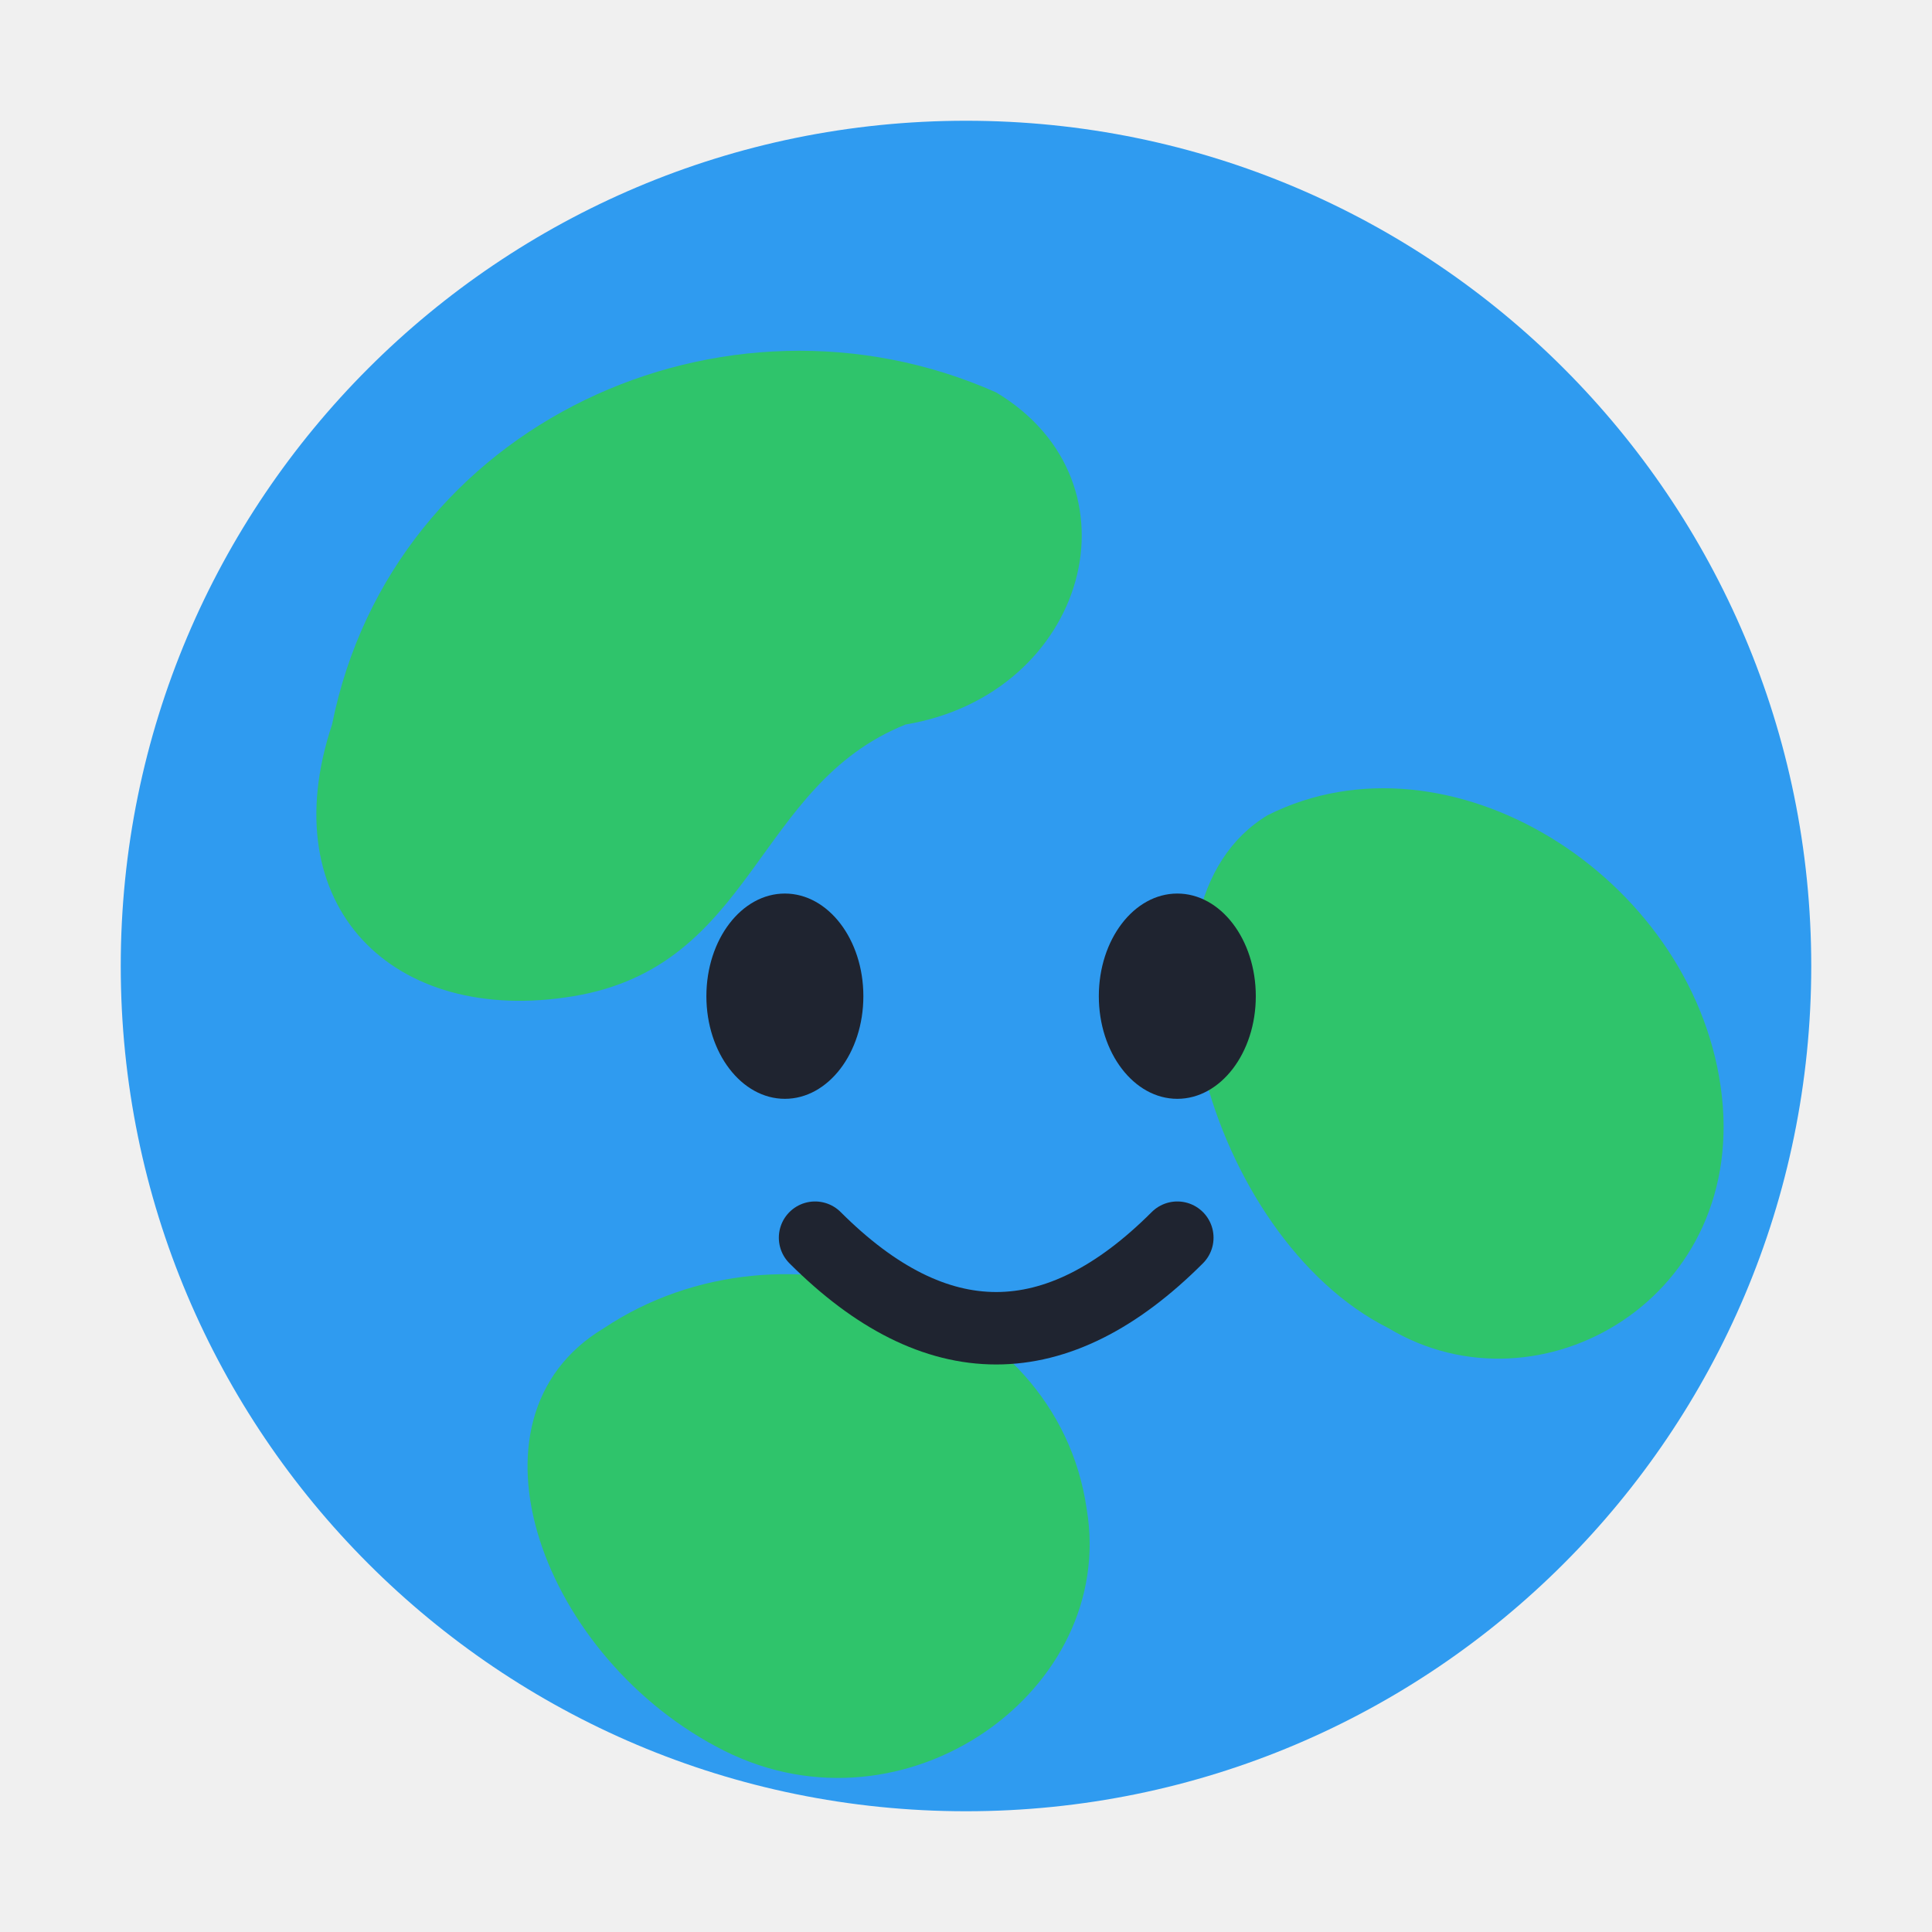
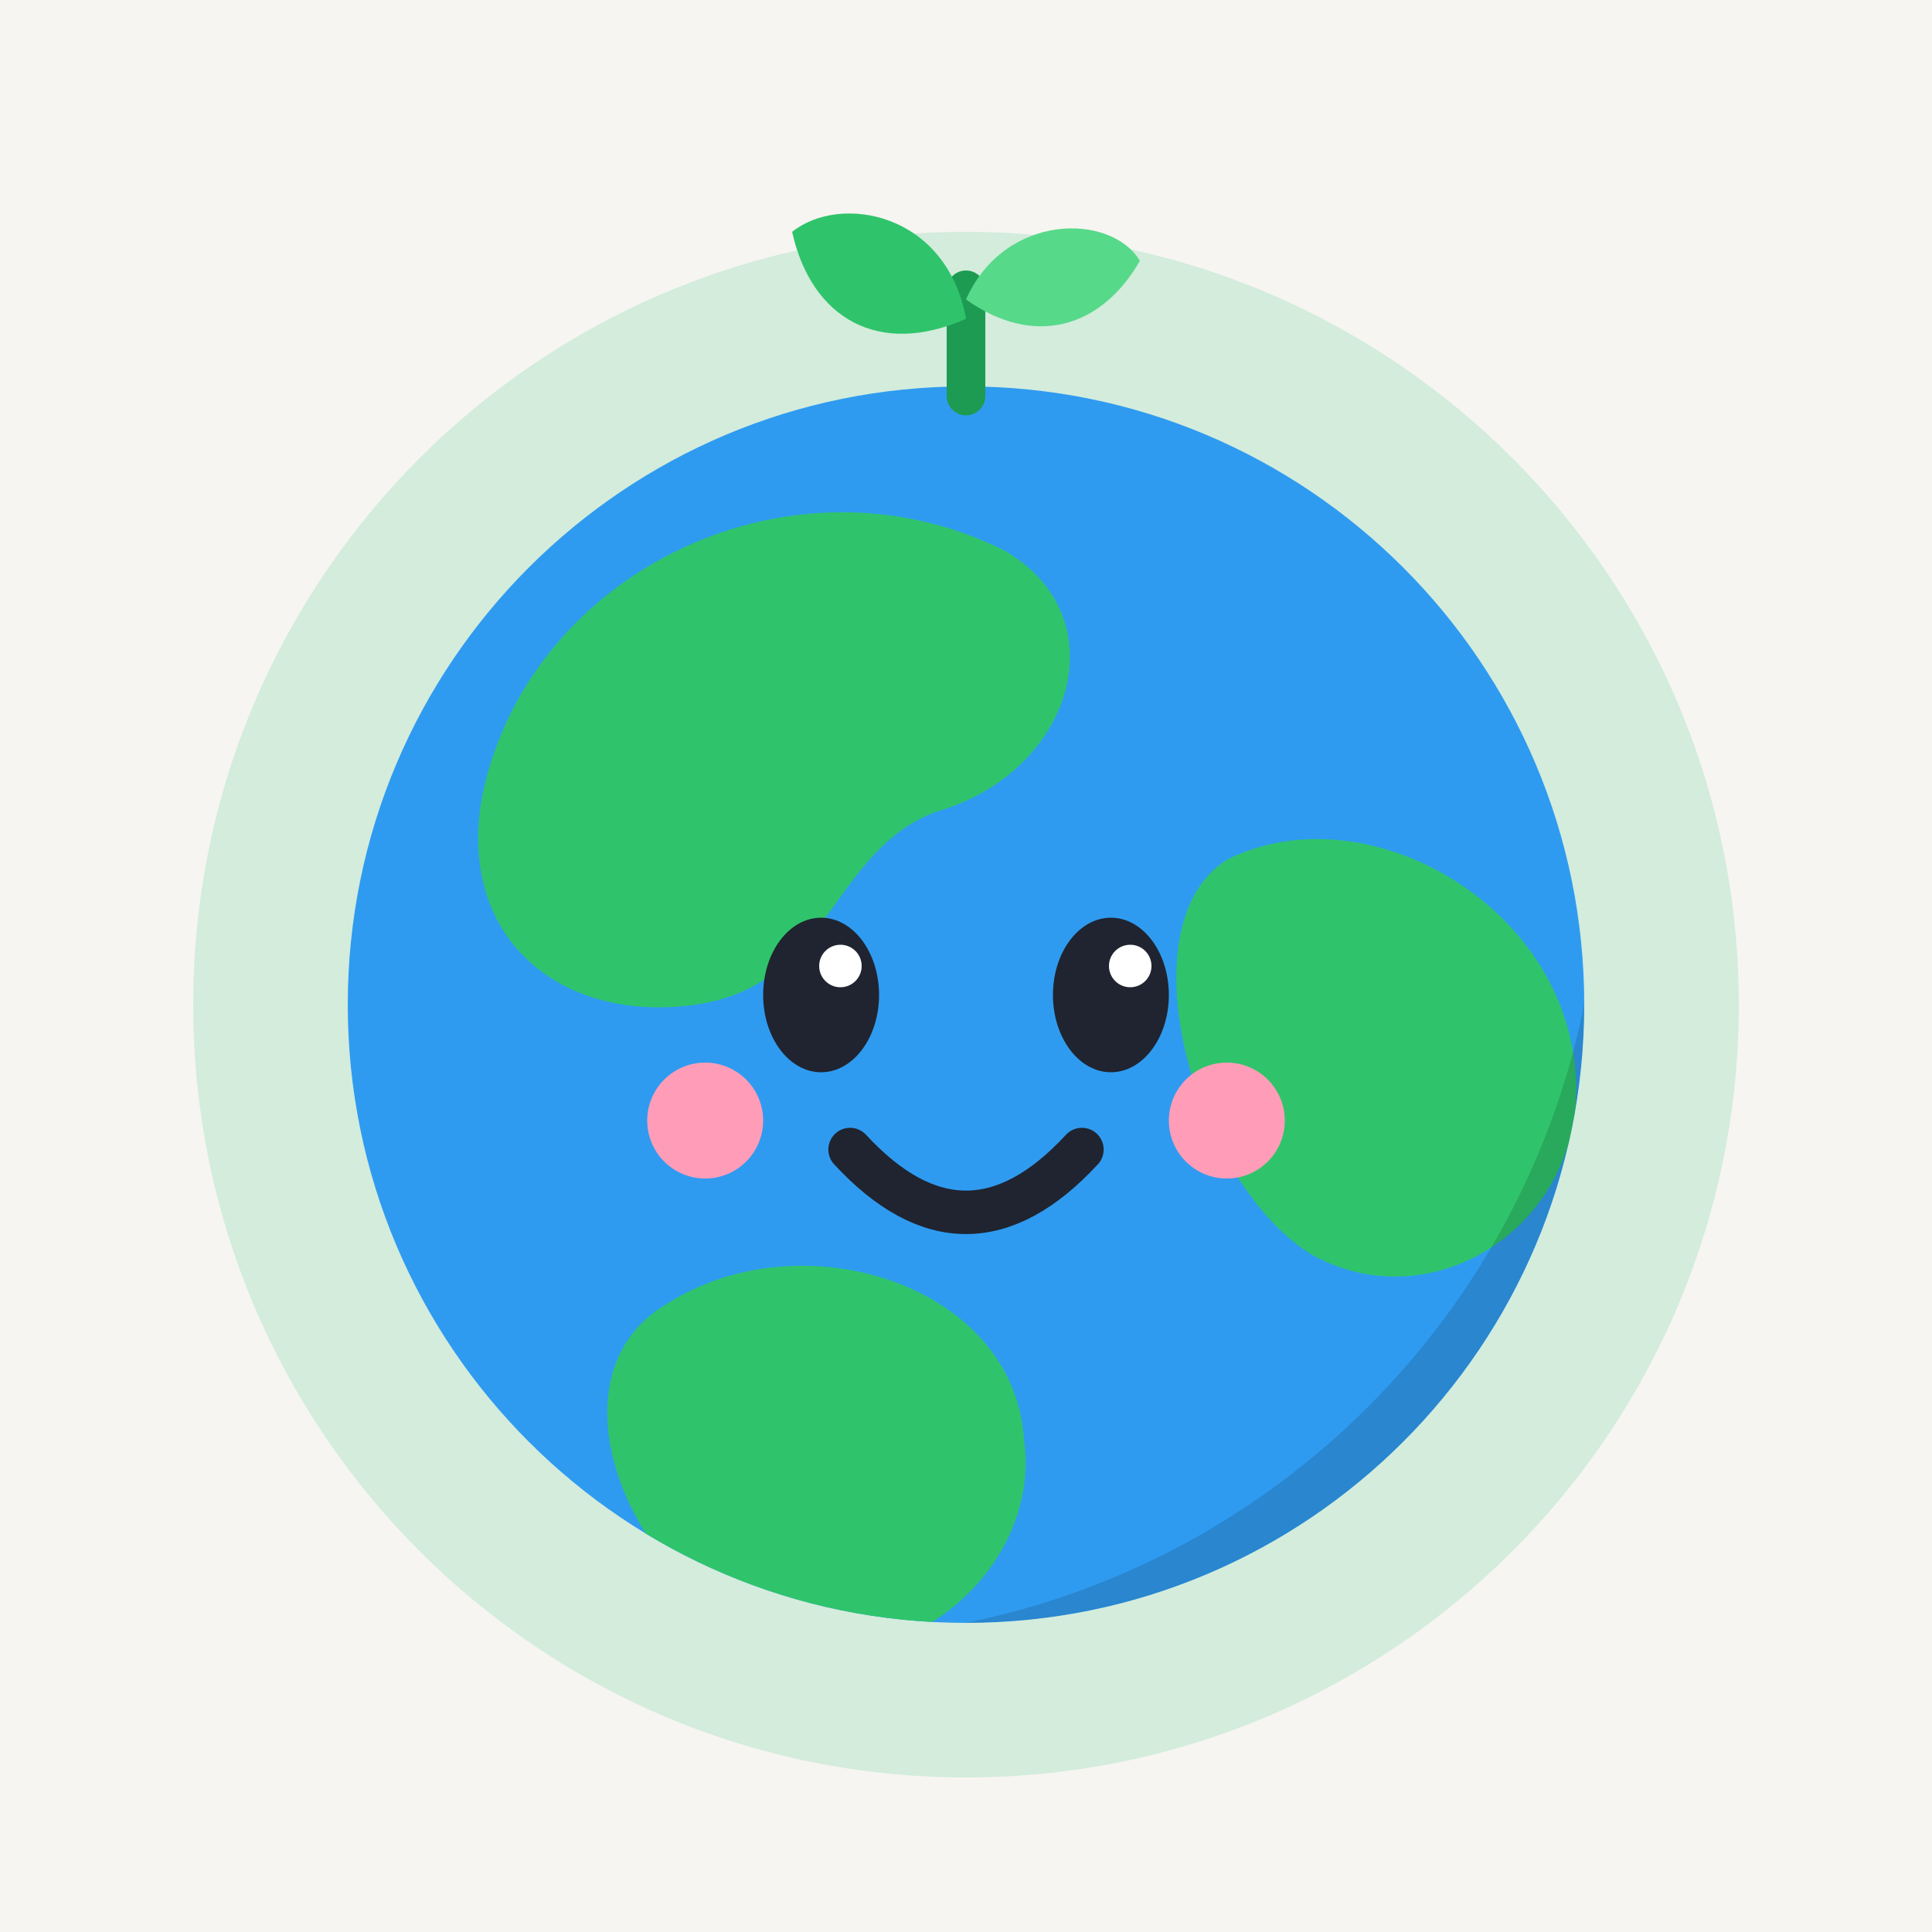
- <svg xmlns="http://www.w3.org/2000/svg" viewBox="0 0 64 64">
-   <circle cx="32" cy="32" r="28" fill="#2f9bf0" />
-   <path fill="#2fc46b" d="M11 24c2-10 13-15 22-11 5 3 3 10-3 11-5 2-5 8-11 9-6 1-10-3-8-9ZM42 27c6-3 14 2 15 9 1 7-6 11-11 8-6-3-9-14-4-17ZM20 44c6-4 15-1 16 6 1 6-6 11-12 8-6-3-9-11-4-14Z" />
-   <ellipse cx="26" cy="33" rx="2.6" ry="3.4" fill="#1f2430" />
-   <ellipse cx="39" cy="33" rx="2.6" ry="3.4" fill="#1f2430" />
-   <path d="M27 41q6 6 12 0" stroke="#1f2430" stroke-width="2.4" stroke-linecap="round" fill="none" />
+ <svg xmlns="http://www.w3.org/2000/svg" viewBox="0 0 200 200">
+   <rect width="200" height="200" fill="#f6f5f1" />
+   <circle cx="100" cy="104" r="80" fill="#d3ecdc" />
+   <clipPath id="c">
+     <circle cx="100" cy="104" r="64" />
+   </clipPath>
+   <circle cx="100" cy="104" r="64" fill="#2f9bf0" />
+   <g clip-path="url(#c)" fill="#2fc46b">
+     <path d="M50 82c5-23 32-36 54-25 12 7 7 23-7 27-11 4-11 18-25 20-14 2-25-7-22-22Z" />
+     <path d="M127 89c14-7 34 4 36 21 2 16-14 27-27 20-12-7-20-34-9-41Z" />
+     <path d="M69 135c14-9 36-2 37 14 2 14-14 27-28 20-14-7-21-27-9-34Z" />
+     <path d="M100 168a64 64 0 0 0 64-64 82 82 0 0 1-64 64Z" fill="#000" opacity=".14" />
+   </g>
+   <ellipse cx="85" cy="103" rx="6" ry="8" fill="#1f2430" />
+   <ellipse cx="115" cy="103" rx="6" ry="8" fill="#1f2430" />
+   <circle cx="87" cy="100" r="2.2" fill="#fff" />
+   <circle cx="117" cy="100" r="2.2" fill="#fff" />
+   <path d="M88 119q12 13 24 0" stroke="#1f2430" stroke-width="4.5" stroke-linecap="round" fill="none" />
+   <circle cx="73" cy="116" r="6" fill="#ff9db8" />
+   <circle cx="127" cy="116" r="6" fill="#ff9db8" />
+   <path d="M100 41V30" stroke="#1e9b53" stroke-width="4" stroke-linecap="round" />
+   <path d="M100 33c-2-11-13-13-18-9 2 9 9 13 18 9Z" fill="#2fc46b" />
+   <path d="M100 31c4-9 15-9 18-4-4 7-11 9-18 4Z" fill="#57d98a" />
</svg>
